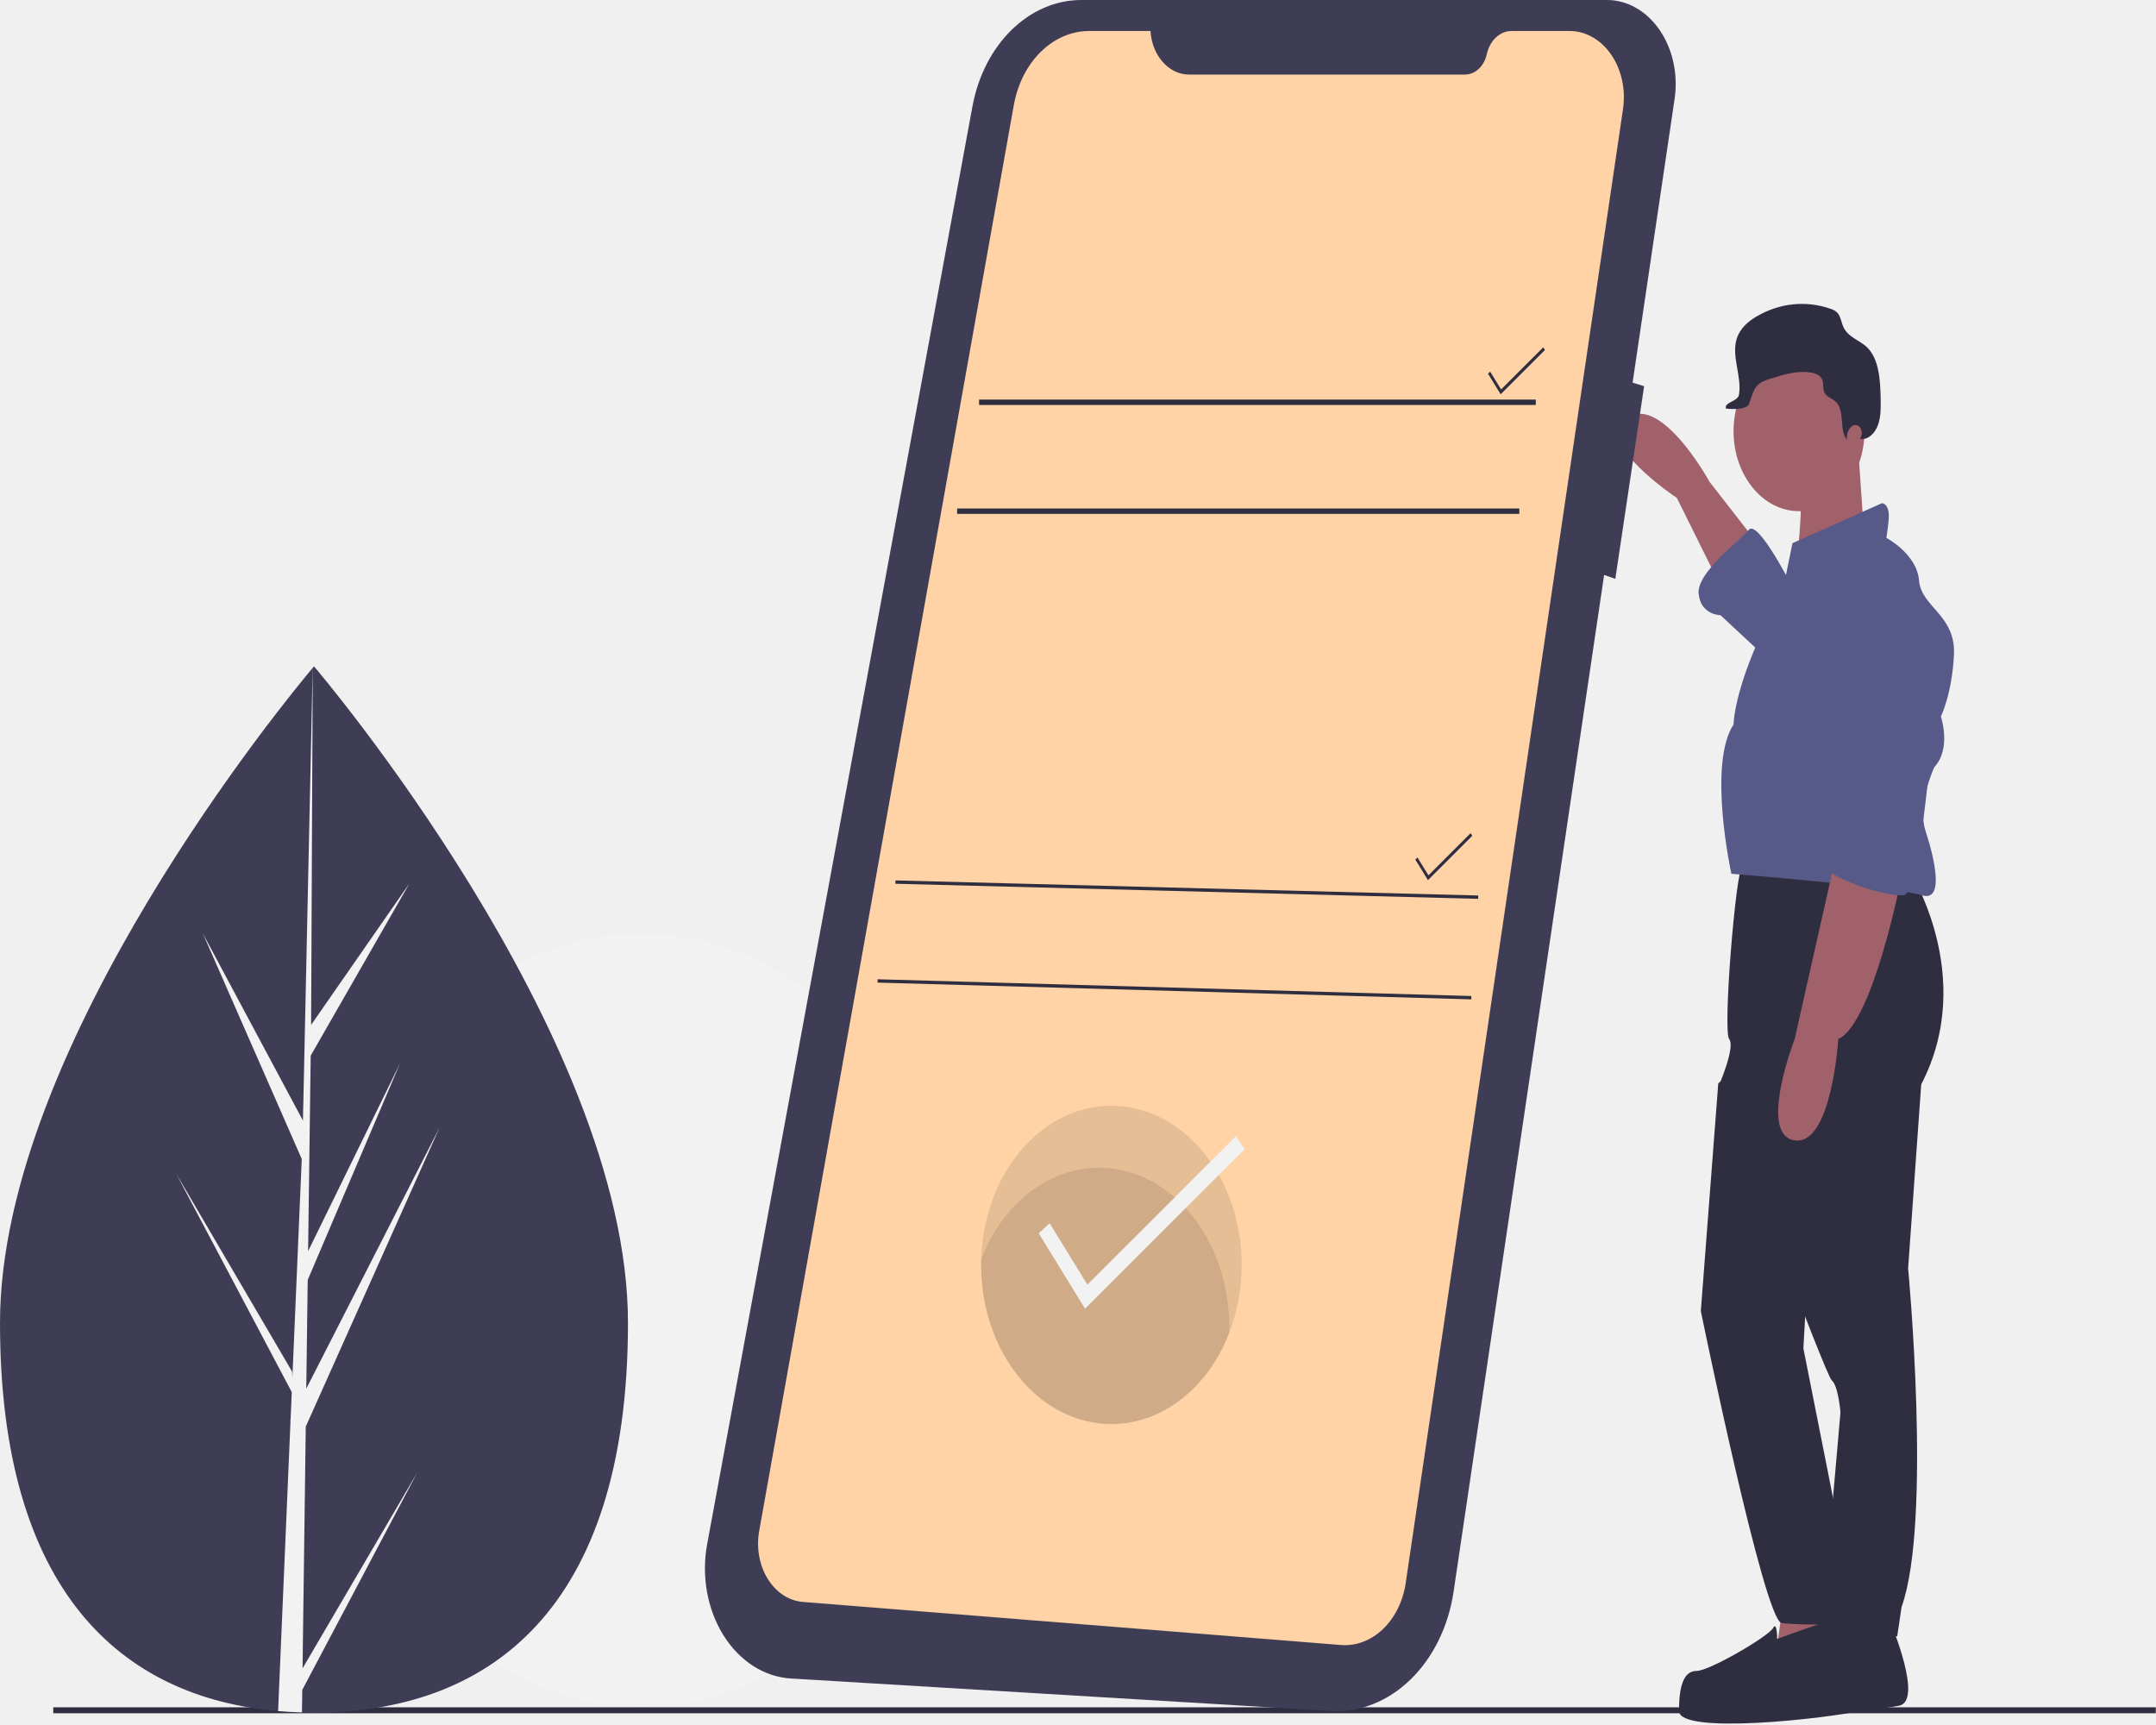
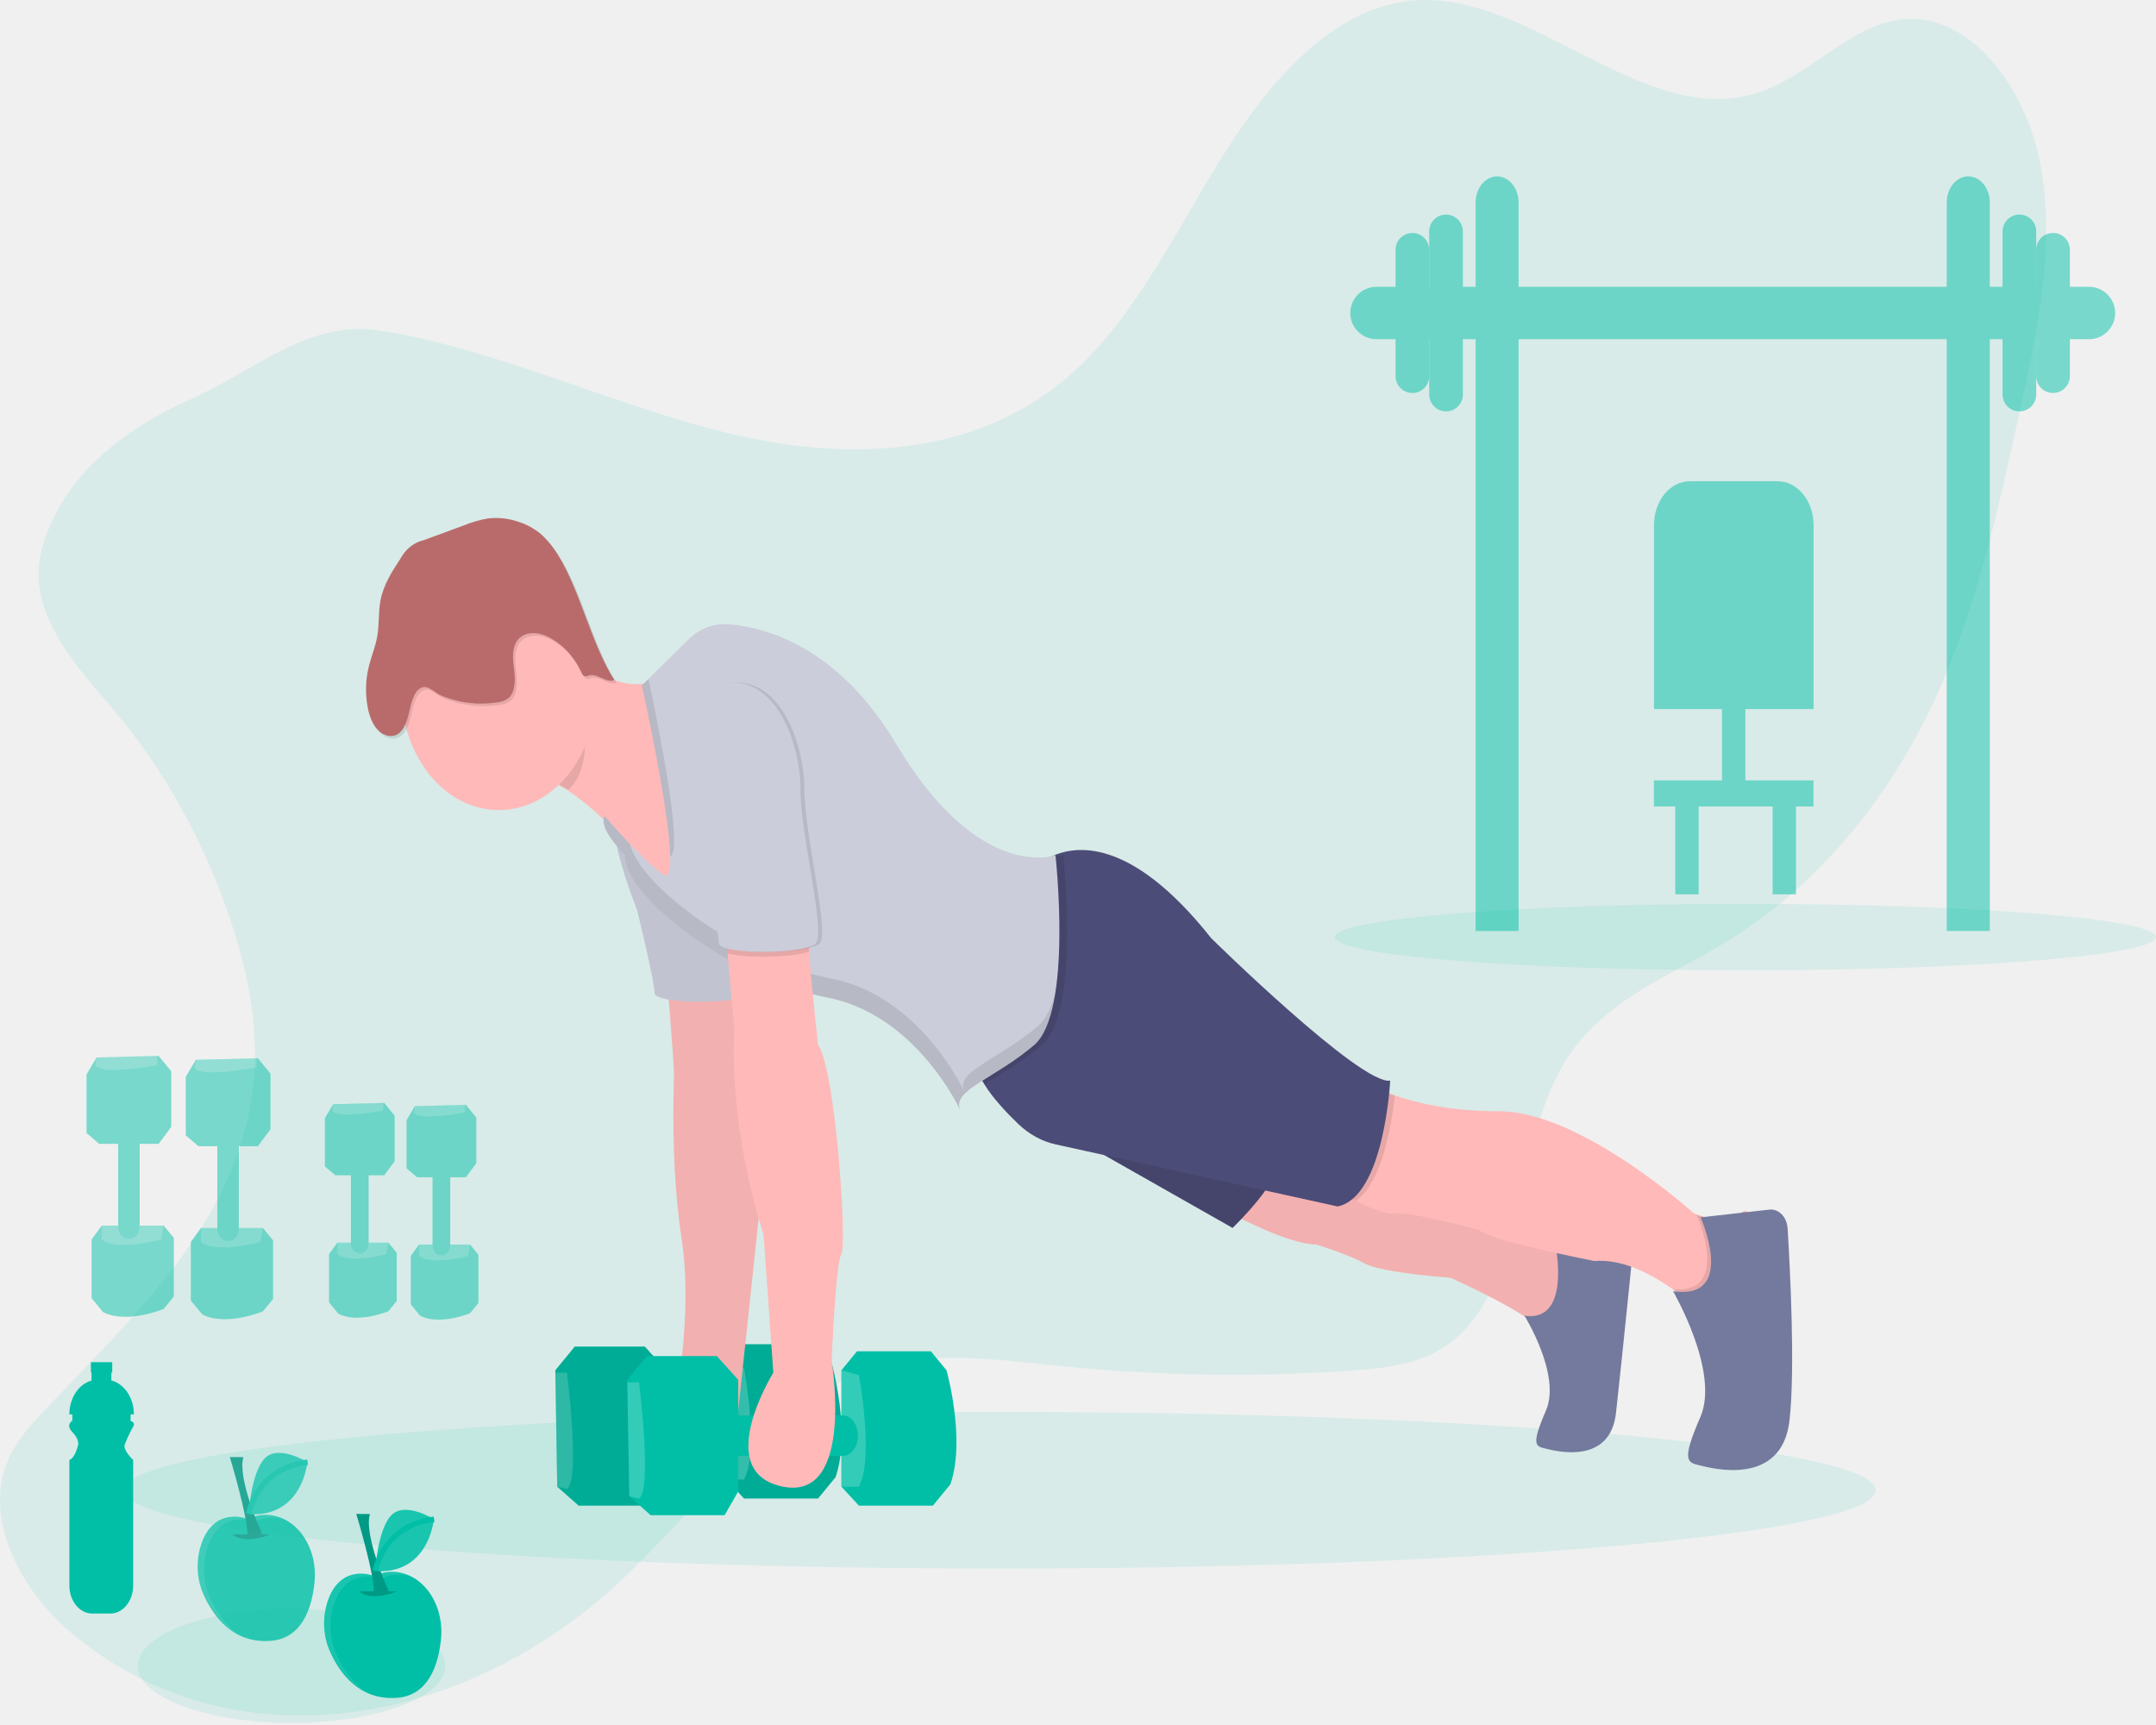
<svg xmlns="http://www.w3.org/2000/svg" width="400px" height="320px" viewBox="0 0 400 320" version="1.1">
  <g id="页面-1" stroke="none" stroke-width="1" fill="none" fill-rule="evenodd">
-     <g id="1-auto_record" fill-rule="nonzero">
-       <ellipse id="椭圆形" fill="#F2F2F2" cx="118.992" cy="244.935" rx="58.704" ry="71.716" />
-       <rect id="矩形" fill="#2F2E41" x="9.879" y="316.715" width="390.085" height="1.108" />
-       <path d="M116.506,245.39 C116.506,298.984 90.425,317.699 58.255,317.699 C57.506,317.699 56.761,317.689 56.02,317.665 C54.53,317.625 53.053,317.546 51.595,317.417 C22.559,314.91 -4.04858301e-06,295.23 -4.04858301e-06,245.39 C-4.04858301e-06,193.814 53.943,128.731 58.012,123.899 C58.014,123.896 58.017,123.894 58.02,123.894 C58.174,123.706 58.255,123.612 58.255,123.612 C58.255,123.612 116.506,191.791 116.506,245.39 Z" id="路径" fill="#3F3D56" />
-       <path d="M56.13,309.499 L77.437,273.132 L56.077,313.49 L56.02,317.665 C54.53,317.625 53.053,317.546 51.595,317.417 L53.891,263.799 L53.875,263.383 L53.915,263.304 L54.13,258.239 L32.717,217.777 L54.194,254.441 L54.247,255.514 L55.984,215.002 L37.652,173.195 L56.207,207.885 L58.012,123.899 L58.02,123.612 L58.02,123.894 L57.721,190.124 L75.968,163.867 L57.644,195.827 L57.162,232.1 L74.202,197.291 L57.089,237.442 L56.822,257.606 L81.559,209.151 L56.729,264.644 L56.13,309.499 Z" id="路径" fill="#F2F2F2" />
-       <path d="M325.267,99.773 L317.17,89.386 C317.17,89.386 308.263,73.065 301.785,77.516 C295.308,81.967 311.097,92.354 311.097,92.354 L319.194,108.675 L325.267,99.773 Z" id="路径" fill="#A0616A" />
-       <path d="M350.773,301.071 C350.773,301.071 356.846,315.414 352.393,316.403 C347.939,317.393 326.077,318.876 325.672,317.393 C325.267,315.909 322.028,310.963 324.457,308.984 C326.887,307.006 336.603,305.522 336.603,305.522 L339.842,301.566 L350.773,301.071 Z" id="路径" fill="#2F2E41" />
-       <path d="M354.012,161.102 C354.012,161.102 366.968,180.886 356.441,201.164 L354.012,235.291 C354.012,235.291 358.466,282.277 352.798,298.103 L351.988,303.544 L337.818,303.544 L341.462,261.998 C341.462,261.998 341.057,257.052 339.842,256.063 C338.628,255.074 318.789,201.658 318.789,201.658 C318.789,201.658 322.028,194.239 320.814,192.756 C319.599,191.272 322.028,161.597 323.243,160.607 C324.457,159.618 354.012,161.102 354.012,161.102 Z" id="路径" fill="#2F2E41" />
-       <polygon id="路径" fill="#A0616A" points="330.935 296.62 329.316 307.995 345.105 307.006 343.081 294.641" />
-       <ellipse id="椭圆形" fill="#A0616A" cx="333.769" cy="79.989" rx="12.146" ry="14.838" />
-       <path d="M344.7,82.462 L345.915,100.267 L332.96,107.686 C332.96,107.686 335.186,91.117 333.567,86.666 L344.7,82.462 Z" id="路径" fill="#A0616A" />
-       <path d="M331.34,106.697 L332.555,100.762 L349.154,93.343 C349.154,93.343 350.773,93.343 350.368,96.805 C349.964,100.267 349.964,99.773 349.964,99.773 C349.964,99.773 355.632,102.74 356.036,107.686 C356.441,112.632 362.919,114.116 362.514,121.535 C362.109,128.954 360.085,132.91 360.085,132.91 C360.085,132.91 362.109,138.845 358.87,142.308 C358.87,142.308 355.632,149.232 357.251,154.178 C358.87,159.124 360.895,167.532 356.441,166.048 C351.988,164.564 321.219,162.091 321.219,162.091 C321.219,162.091 316.765,141.813 321.623,134.394 C321.623,134.394 321.623,129.943 325.267,121.04 C328.911,112.137 331.34,106.697 331.34,106.697 Z" id="路径" fill="#575A89" />
-       <path d="M352.798,162.586 C352.798,162.586 347.534,189.788 341.057,192.756 C341.057,192.756 339.842,212.539 332.96,211.55 C326.077,210.561 332.96,192.756 332.96,192.756 L340.652,158.629 L352.798,162.586 Z" id="路径" fill="#A0616A" />
-       <path d="M332.15,108.181 C332.15,108.181 326.077,96.311 324.457,98.289 C322.838,100.267 314.741,106.202 315.146,110.159 C315.551,114.116 319.194,114.116 319.194,114.116 L327.696,122.029 L332.15,108.181 Z" id="路径" fill="#575A89" />
-       <path d="M323.648,196.712 L318.789,200.979 L315.551,243.204 C315.551,243.204 327.291,300.576 330.53,301.071 C333.769,301.566 347.13,301.566 346.725,300.082 C346.32,298.598 344.296,292.663 344.296,291.179 C344.296,289.695 340.073,277.829 340.073,277.829 L334.579,250.128 L335.794,228.366 L323.648,196.712 Z" id="路径" fill="#2F2E41" />
-       <path d="M329.721,304.039 C329.721,304.039 346.725,297.609 347.534,299.093 C348.344,300.576 353.745,315.531 346.186,317.204 C338.628,318.876 311.502,321.844 311.502,317.393 C311.502,312.941 312.312,309.974 314.741,309.974 C317.17,309.974 328.101,303.544 328.911,302.06 C329.721,300.576 329.721,304.039 329.721,304.039 Z" id="路径" fill="#2F2E41" />
-       <path d="M345.286,80.964 C345.519,80.397 345.427,79.711 345.057,79.265 C344.688,78.819 344.125,78.715 343.664,79.006 L343.643,79.021 C342.921,79.557 342.532,80.567 342.655,81.587 C341.195,79.808 342.271,76.239 340.693,74.616 C339.963,73.865 338.778,73.699 338.403,72.627 C338.184,72.003 338.333,71.262 338.14,70.626 C337.855,69.68 336.941,69.285 336.125,69.136 C333.558,68.669 330.963,69.464 328.449,70.254 C327.525,70.544 326.553,70.867 325.88,71.693 C325.171,72.563 324.924,73.828 324.49,74.935 C324.055,76.042 321.203,75.942 320.206,75.785 C319.86,74.583 322.419,74.492 322.628,73.243 C323.199,69.829 321.211,66.198 322.186,62.923 C322.774,60.95 324.31,59.644 325.856,58.727 C330.151,56.204 335.054,55.693 339.637,57.29 C340.103,57.416 340.539,57.673 340.91,58.042 C341.498,58.713 341.607,59.79 341.999,60.649 C342.892,62.606 345.009,63.072 346.437,64.478 C348.6,66.608 348.843,70.453 348.913,73.845 C348.949,75.554 348.974,77.329 348.401,78.888 C347.828,80.447 346.471,81.717 345.098,81.391 C345.163,81.262 345.225,81.117 345.286,80.964 Z" id="路径" fill="#2F2E41" />
-       <path d="M343.174,113 C346.397,110.268 350.723,110.536 353.703,113.654 C356.493,116.551 359.495,120.701 359.275,124.997 C358.87,132.91 356.441,165.553 353.202,166.048 C349.964,166.542 338.223,162.586 338.223,160.113 C338.223,157.64 341.057,154.672 341.057,154.672 L337.616,129.45 C336.731,123.213 338.813,116.902 342.992,113.158 C343.052,113.105 343.113,113.053 343.174,113 Z" id="路径" fill="#575A89" />
-       <path d="M298.036,1.55275048e-05 L200.62,1.55275048e-05 C190.938,1.55275048e-05 182.548,8.196 180.419,19.735 L131.197,286.451 C130.11,292.34 131.209,298.515 134.199,303.321 C137.189,308.127 141.765,311.073 146.7,311.37 L246.844,317.398 C257.936,318.065 267.713,308.577 269.69,295.226 L297.612,106.655 L299.689,107.38 L305.032,71.639 L302.893,70.986 L310.687,18.349 C311.363,13.784 310.339,9.089 307.892,5.541 C305.446,1.993 301.833,-0.038 298.036,1.55275048e-05 Z" id="路径" fill="#3F3D56" />
-       <path d="M213.445,5.75 L202.074,5.75 C195.345,5.75 189.526,11.476 188.091,19.507 L140.845,284.047 C140.295,287.129 140.871,290.351 142.424,292.871 C143.977,295.392 146.352,296.96 148.929,297.166 L248.748,305.158 C254.579,305.625 259.766,300.67 260.802,293.645 L301.118,20.217 C301.646,16.634 300.847,12.95 298.936,10.157 C297.024,7.364 294.198,5.75 291.218,5.75 L280.431,5.75 C278.284,5.75 276.405,7.51 275.847,10.042 L275.847,10.042 C275.354,12.277 273.695,13.831 271.8,13.831 L220.588,13.831 C216.844,13.831 213.732,10.31 213.445,5.75 L213.445,5.75 Z" id="路径" fill="#FFD3A6" />
-       <rect id="矩形" fill="#2F2E41" x="181.644" y="74.125" width="103.29" height="1" />
-       <rect id="矩形" fill="#2F2E41" x="177.573" y="94.327" width="104.307" height="1" />
-       <polygon id="路径" fill="#2F2E41" points="278.411 73.141 276.064 69.318 276.471 68.945 278.499 72.249 286.315 64.437 286.637 64.918" />
-       <polygon id="路径" fill="#2F2E41" points="264.927 163.271 262.58 159.449 262.987 159.076 265.016 162.379 272.832 154.567 273.154 155.049" />
-       <polygon id="矩形" fill="#2F2E41" transform="translate(220.1867, 165.0324) rotate(-88.78686) translate(-220.1867, -165.0324) " points="220.13 110.954 220.751 110.952 220.244 219.11 219.622 219.113" />
-       <polygon id="矩形" fill="#2F2E41" transform="translate(217.897, 183.5246) rotate(-88.67701) translate(-217.897, -183.5246) " points="217.868 128.425 218.49 128.423 217.926 238.624 217.304 238.626" />
-       <path d="M230.363,234.65 C230.363,250.957 219.542,264.176 206.194,264.176 C192.846,264.176 182.026,250.957 182.026,234.65 C182.026,234.281 182.031,233.914 182.043,233.547 C182.535,217.467 193.477,204.829 206.646,205.13 C219.816,205.431 230.363,218.559 230.363,234.65 L230.363,234.65 Z" id="路径" fill="#000000" opacity="0.1" />
-       <path d="M228.073,246.15 C228.073,246.52 228.068,246.886 228.056,247.253 C223.226,259.749 211.949,266.483 200.911,263.461 C189.873,260.439 182.027,248.469 182.026,234.65 C182.026,234.281 182.031,233.914 182.043,233.547 C186.872,221.051 198.15,214.317 209.188,217.339 C220.226,220.361 228.072,232.331 228.073,246.15 L228.073,246.15 Z" id="路径" fill="#000000" opacity="0.1" />
-       <polygon id="路径" fill="#F2F2F2" points="201.302 242.774 192.711 228.779 194.746 226.914 201.745 238.315 229.303 210.771 230.914 213.176" />
+     <g id="1-auto_record">
+       <path d="M7.745,101.903 C4.733,113.024 13.588,123.025 20.553,131.08 C30.086,142.131 37.608,155.502 42.631,170.327 C45.659,179.286 47.765,188.924 47.2,198.591 C45.6,226.009 24.431,244.276 7.518,262.438 C5.122,265.036 2.725,267.752 1.329,271.254 C-3.153,282.49 4.467,295.438 12.859,302.603 C42.745,328.108 85.882,320.521 114.871,293.52 C129.882,279.534 142.784,260.515 160.976,254.297 C172.608,250.341 184.953,252.216 196.988,253.436 C215.034,255.26 233.163,255.522 251.239,254.221 C257.584,253.742 264.22,252.996 269.533,248.744 C282.988,237.991 280.718,212.496 290.427,196.855 C297.408,185.614 309.333,181.281 319.714,175.067 C335.691,165.451 349.024,150.361 358.078,131.645 C366.412,114.344 370.729,94.675 374.941,75.284 C378.118,60.714 381.306,45.455 378.616,30.737 C375.925,16.019 365.306,2.277 352.992,3.568 C343.537,4.558 336.016,13.671 326.91,16.933 C305.098,24.768 283.922,-2.444 261.294,0.182 C247.047,1.832 235.557,15.01 226.871,28.881 C218.184,42.753 210.831,58.37 199.361,68.817 C181.518,85.08 157.071,85.654 135.227,80.387 C113.384,75.121 92.427,64.756 70.341,61.302 C57.329,59.269 47.357,68.726 35.639,73.925 C24.886,78.699 11.729,87.194 7.745,101.903 Z" id="路径" fill="#00BFA6" fill-rule="nonzero" opacity="0.1" />
+       <ellipse id="椭圆形" fill="#00BFA6" fill-rule="nonzero" opacity="0.1" cx="54.098" cy="309.037" rx="28.525" ry="10.571" />
+       <ellipse id="椭圆形" fill="#00BFA6" fill-rule="nonzero" opacity="0.1" cx="323.816" cy="173.833" rx="76.184" ry="6.166" />
+       <g id="编组" opacity="0.5" transform="translate(250.1961, 32.52616)" fill="#00BFA6" fill-rule="nonzero">
+         <path d="M27.561,0.191 L27.561,0.191 C29.761,0.191 31.545,2.367 31.545,5.051 L31.545,140.178 L23.576,140.178 L23.576,5.046 C23.579,2.364 25.362,0.191 27.561,0.191 Z" id="路径" />
+         <path d="M114.984,0.191 L114.984,0.191 C117.185,0.191 118.969,2.367 118.969,5.051 L118.969,140.178 L110.98,140.178 L110.98,5.046 C110.981,3.754 111.404,2.516 112.156,1.605 C112.907,0.694 113.925,0.185 114.984,0.191 L114.984,0.191 Z" id="路径" />
+         <path d="M71.275,-45.411 C73.958,-45.411 76.134,-43.235 76.134,-40.551 L76.134,91.627 C76.134,94.311 73.958,96.487 71.275,96.487 C68.591,96.487 66.415,94.311 66.415,91.627 L66.415,-40.551 C66.415,-43.235 68.591,-45.411 71.275,-45.411 Z" id="矩形" transform="translate(71.27451, 25.53782) rotate(90) translate(-71.27451, -25.53782) " />
+         <rect id="矩形" x="14.965" y="7.28" width="6.243" height="36.506" rx="3.122" />
+         <rect id="矩形" x="8.722" y="10.695" width="6.243" height="29.68" rx="3.122" />
+         <rect id="矩形" transform="translate(124.4588, 25.53303) rotate(-180) translate(-124.4588, -25.53303) " x="121.337" y="7.28" width="6.243" height="36.506" rx="3.122" />
+         <rect id="矩形" transform="translate(130.702, 25.53064) rotate(180) translate(-130.702, -25.53064) " x="127.58" y="10.691" width="6.243" height="29.68" rx="3.122" />
+       </g>
+       <g id="编组" opacity="0.5" transform="translate(306.6667, 88.96861)" fill="#00BFA6" fill-rule="nonzero">
+         <path d="M6.847,0.306 L23.137,0.306 C26.819,0.306 29.804,3.947 29.804,8.438 L29.804,42.571 L0.196,42.571 L0.196,8.438 C0.196,3.954 3.171,0.317 6.847,0.306 Z" id="路径" />
+         <rect id="矩形" x="12.816" y="39.505" width="4.333" height="17.617" />
+         <rect id="矩形" x="4.149" y="59.322" width="4.333" height="17.617" />
+         <rect id="矩形" x="22.204" y="59.322" width="4.333" height="17.617" />
+         <rect id="矩形" x="0.18" y="55.797" width="29.608" height="4.845" />
+       </g>
+       <ellipse id="椭圆形" fill="#00BFA6" fill-rule="nonzero" opacity="0.1" cx="185.525" cy="276.448" rx="162.478" ry="14.532" />
+       <path d="M227.592,224.698 C227.592,224.698 238.784,230.864 244.2,230.864 C244.2,230.864 249.976,232.624 253.22,234.389 C256.463,236.154 269.106,237.03 269.106,237.03 C269.106,237.03 283.91,243.635 285.714,246.72 C287.518,249.806 292.933,235.719 292.933,235.719 L290.043,226.913 L235.533,214.142 L227.592,224.698 Z" id="路径" fill="#FFB9B9" fill-rule="nonzero" />
+       <path d="M227.592,224.698 C227.592,224.698 238.784,230.864 244.2,230.864 C244.2,230.864 249.976,232.624 253.22,234.389 C256.463,236.154 269.106,237.03 269.106,237.03 C269.106,237.03 283.91,243.635 285.714,246.72 C287.518,249.806 292.933,235.719 292.933,235.719 L290.043,226.913 L235.533,214.142 L227.592,224.698 Z" id="路径" fill="#000000" fill-rule="nonzero" opacity="0.05" />
+       <path d="M282.835,244.08 C282.835,244.08 289.694,255.082 286.808,261.697 C283.922,268.312 285.004,268.303 286.808,268.743 C288.612,269.183 298.722,271.828 299.808,262.137 C300.894,252.446 303.059,230.869 303.059,230.869 L288.235,229.104 C288.235,229.104 292.224,245.4 282.835,244.08 Z" id="路径" fill="#737A9D" fill-rule="nonzero" />
+       <path d="M197.624,210.167 L228.675,227.784 C228.675,227.784 238.424,218.533 237.694,213.692 L201.588,203.121 L197.624,210.167 Z" id="路径" fill="#4C4C78" fill-rule="nonzero" />
+       <path d="M197.624,210.167 L228.675,227.784 C228.675,227.784 238.424,218.533 237.694,213.692 L201.588,203.121 L197.624,210.167 Z" id="路径" fill="#000000" fill-rule="nonzero" opacity="0.1" />
+       <path d="M327.969,233.069 L324.706,242.755 L317.137,244.946 C315.017,242.787 312.748,240.854 310.357,239.168 C306.282,236.298 300.922,233.49 295.847,233.935 C295.847,233.935 275.627,229.97 274.545,228.195 C274.545,228.195 261.545,224.67 258.659,225.11 C257.267,225.32 254.275,224.1 251.553,222.775 C248.631,221.341 246.02,219.824 246.02,219.824 L255.408,201.767 C256.503,202.342 257.63,202.822 258.78,203.202 C262.369,204.484 268.827,206.149 278.157,206.149 C293.322,206.149 314.263,225.086 314.263,225.086 C314.263,225.086 314.471,225.172 314.827,225.301 C316.396,225.88 320.867,227.243 322.929,225.086 C325.439,222.498 327.969,233.069 327.969,233.069 Z" id="路径" fill="#FFB9B9" fill-rule="nonzero" />
+       <path d="M327.969,233.069 L324.706,242.755 L317.137,244.946 C315.017,242.787 312.748,240.854 310.357,239.168 C321.369,240.177 314.792,225.349 314.792,225.349 L314.816,225.349 C316.384,225.928 320.855,227.291 322.918,225.134 C325.439,222.498 327.969,233.069 327.969,233.069 Z" id="路径" fill="#000000" fill-rule="nonzero" opacity="0.1" />
+       <path d="M310.4,239.541 C310.4,239.541 319.133,254.479 315.459,262.893 C311.784,271.306 313.161,271.302 315.459,271.866 C317.757,272.43 330.631,275.793 332.008,263.457 C333.067,253.972 332.137,235.767 331.651,227.865 C331.588,226.857 331.197,225.922 330.564,225.27 C329.932,224.617 329.111,224.301 328.286,224.392 L315.514,225.827 C315.514,225.827 322.353,241.225 310.4,239.541 Z" id="路径" fill="#737A9D" fill-rule="nonzero" />
+       <polygon id="路径" fill="#00BFA6" fill-rule="nonzero" points="103.024 254.206 103.384 275.788 107.357 279.309 121.078 279.309 123.604 274.908 123.604 254.206 119.631 249.801 106.635 249.801" />
+       <path d="M105.188,254.646 C105.188,254.646 107.718,274.463 105.188,276.228 L103.384,275.788 L103.024,254.651 L105.188,254.646 Z" id="路径" fill="#FFFFFF" fill-rule="nonzero" opacity="0.2" />
+       <path d="M134.796,252.886 L137.686,249.361 L151.412,249.361 L154.302,252.886 C154.302,252.886 157.914,265.657 155.024,274.023 L151.765,277.989 L138.039,277.989 L134.788,274.463 L134.796,252.886 Z" id="路径" fill="#00BFA6" fill-rule="nonzero" />
+       <polygon id="路径" fill="#000000" fill-rule="nonzero" opacity="0.1" points="103.024 254.206 103.384 275.788 107.357 279.309 121.078 279.309 123.604 274.908 123.604 254.206 119.631 249.801 106.635 249.801" />
+       <path d="M134.796,252.886 L137.686,249.361 L151.412,249.361 L154.302,252.886 C154.302,252.886 157.914,265.657 155.024,274.023 L151.765,277.989 L138.039,277.989 L134.788,274.463 L134.796,252.886 Z" id="路径" fill="#000000" fill-rule="nonzero" opacity="0.1" />
+       <path d="M138.039,253.766 C138.039,253.766 140.929,269.183 138.039,274.463 L134.788,274.463 L134.788,252.886 L138.039,253.766 Z" id="路径" fill="#FFFFFF" fill-rule="nonzero" opacity="0.2" />
+       <path d="M123.604,179.779 C123.604,179.779 125.047,196.955 125.047,199.156 C125.047,201.356 124.325,215.897 126.49,229.984 C128.655,244.071 125.047,261.687 125.047,261.687 L136.961,261.687 L142.016,214.123 L138.404,189.02 L136.961,181.094 L123.604,179.779 Z" id="路径" fill="#FFB9B9" fill-rule="nonzero" />
+       <path d="M123.604,179.779 C123.604,179.779 125.047,196.955 125.047,199.156 C125.047,201.356 124.325,215.897 126.49,229.984 C128.655,244.071 125.047,261.687 125.047,261.687 L136.961,261.687 L142.016,214.123 L138.404,189.02 L136.961,181.094 L123.604,179.779 Z" id="路径" fill="#000000" fill-rule="nonzero" opacity="0.05" />
+       <path d="M121.439,136.179 C121.439,136.179 105.553,136.619 118.188,168.768 C118.188,168.768 121.439,181.979 121.439,184.184 C121.439,186.389 137.686,186.384 139.478,184.184 C141.271,181.984 136.588,163.927 136.588,155.556 C136.588,147.186 131.91,133.539 121.439,136.179 Z" id="路径" fill="#CBCDDA" fill-rule="nonzero" />
+       <path d="M121.439,136.179 C121.439,136.179 105.553,136.619 118.188,168.768 C118.188,168.768 121.439,181.979 121.439,184.184 C121.439,186.389 137.686,186.384 139.478,184.184 C141.271,181.984 136.588,163.927 136.588,155.556 C136.588,147.186 131.91,133.539 121.439,136.179 Z" id="路径" fill="#000000" fill-rule="nonzero" opacity="0.05" />
+       <path d="M102.302,117.233 C102.302,117.233 116.027,135.29 127.576,122.078 L126.133,168.763 C126.133,168.763 107.357,141.02 94.369,143.22 L102.302,117.233 Z" id="路径" fill="#FFB9B9" fill-rule="nonzero" />
+       <path d="M258.765,203.255 C258.216,208.416 256.49,219.284 251.537,222.804 C248.616,221.369 246.004,219.853 246.004,219.853 L255.392,201.796 C256.487,202.379 257.614,202.867 258.765,203.255 L258.765,203.255 Z" id="路径" fill="#000000" fill-rule="nonzero" opacity="0.1" />
+       <path d="M257.922,200.462 C257.922,200.462 256.839,222.044 248.173,223.804 L195.827,212.286 C193.287,211.723 190.898,210.409 188.871,208.459 C186.757,206.431 184.165,203.676 182.631,201.15 C181.8,199.773 181.298,198.457 181.38,197.372 C181.741,192.526 197.627,181.075 192.212,160.818 C192.982,160.074 193.838,159.475 194.753,159.039 C199.275,156.747 209.682,155.064 224.706,174.029 C224.706,174.053 252.506,201.361 257.922,200.462 Z" id="路径" fill="#4C4C78" fill-rule="nonzero" />
+       <polygon id="路径" fill="#00BFA6" fill-rule="nonzero" points="116.384 255.967 116.745 277.549 120.714 281.074 134.435 281.074 136.965 276.668 136.965 255.967 132.992 251.566 119.992 251.566" />
+       <path d="M118.549,256.426 C118.549,256.426 121.078,276.243 118.549,278.008 L116.745,277.568 L116.384,256.426 L118.549,256.426 Z" id="路径" fill="#FFFFFF" fill-rule="nonzero" opacity="0.2" />
+       <path d="M156.102,254.206 L158.992,250.681 L172.718,250.681 L175.608,254.206 C175.608,254.206 179.22,266.978 176.329,275.343 L173.078,279.309 L159.353,279.309 L156.102,275.784 L156.102,254.206 Z" id="路径" fill="#00BFA6" fill-rule="nonzero" />
+       <path d="M159.349,255.086 C159.349,255.086 162.239,270.503 159.349,275.784 L156.098,275.784 L156.098,254.206 L159.349,255.086 Z" id="路径" fill="#FFFFFF" fill-rule="nonzero" opacity="0.2" />
+       <path d="M136.863,262.577 L156.396,262.577 C157.925,262.577 159.165,264.251 159.165,266.322 L159.165,266.322 C159.165,268.389 157.925,270.068 156.396,270.068 L136.863,270.068 C135.204,270.068 133.918,268.111 134.118,265.887 L134.118,265.887 C134.278,263.998 135.463,262.577 136.863,262.577 Z" id="路径" fill="#00BFA6" fill-rule="nonzero" />
+       <path d="M193.29,193.87 C189.427,197.171 185.357,199.333 182.627,201.174 C181.796,199.797 181.294,198.481 181.376,197.396 C181.737,192.55 197.624,181.099 192.208,160.842 C192.978,160.098 193.834,159.499 194.749,159.062 C195.597,159.041 196.441,158.899 197.263,158.642 C197.263,158.642 200.51,187.705 193.29,193.87 Z" id="路径" fill="#000000" fill-rule="nonzero" opacity="0.1" />
+       <path d="M112.231,151.371 C112.231,151.371 117.647,157.977 122.882,162.162 C127.714,166.022 119.09,127.149 119.09,127.149 C119.09,127.149 124.439,121.887 127.58,118.764 C129.678,116.658 132.351,115.599 135.063,115.798 C142.29,116.367 155.529,120.074 166.212,137.944 C181.737,163.927 195.82,158.642 195.82,158.642 C195.82,158.642 199.071,187.709 191.847,193.875 C184.624,200.041 176.682,202.241 178.122,205.766 C179.561,209.291 171.624,188.59 153.569,185.069 C135.514,181.549 115.655,166.132 116.02,158.646 C116.024,158.642 110.788,153.586 112.231,151.371 Z" id="路径" fill="#CBCDDA" fill-rule="nonzero" />
+       <path d="M108.439,128.713 C108.437,127.439 108.346,126.169 108.165,124.915 C103.435,122.045 104.106,118.142 104.106,118.142 L96.161,144.124 C99.067,143.646 102.263,144.641 105.471,146.516 C109.694,142.445 108.439,135.739 108.439,128.713 Z" id="路径" fill="#000000" fill-rule="nonzero" opacity="0.1" />
+       <ellipse id="椭圆形" fill="#FFB9B9" fill-rule="nonzero" cx="92.553" cy="128.254" rx="18.055" ry="22.022" />
+       <path d="M76.149,133.219 C75.816,134.524 75.302,135.868 74.333,136.567 C73.157,137.418 71.533,136.997 70.486,135.897 C69.439,134.797 68.875,133.152 68.58,131.506 C68.157,129.124 68.224,126.65 68.776,124.307 C69.247,122.322 70.059,120.481 70.4,118.448 C70.765,116.286 70.58,114.023 70.988,111.871 C71.541,108.953 73.118,106.509 74.655,104.17 C75.628,102.366 77.162,101.123 78.902,100.726 L86.459,97.947 C87.892,97.362 89.364,96.933 90.859,96.665 C92.781,96.425 94.722,96.633 96.58,97.277 C98.06,97.731 99.464,98.495 100.729,99.535 C101.983,100.671 103.087,102.034 104.004,103.577 C108,109.948 110.278,120.371 114.4,126.642 C112.773,127.254 111.145,125.207 109.518,125.828 C109.286,125.95 109.029,125.975 108.784,125.9 C108.542,125.74 108.353,125.483 108.247,125.173 C106.813,122.117 104.556,119.761 101.859,118.505 C99.859,117.582 97.153,117.587 96.059,119.825 C95.318,121.337 95.616,123.245 95.812,124.991 C96.008,126.737 95.973,128.818 94.839,129.894 C94.213,130.41 93.484,130.711 92.729,130.765 C89.212,131.327 85.636,130.9 82.275,129.516 C81.098,129.038 79.902,127.541 78.659,128.019 C76.98,128.665 76.592,131.482 76.149,133.219 Z" id="路径" fill="#000000" fill-rule="nonzero" opacity="0.1" />
+       <path d="M75.753,132.735 C75.42,134.041 74.906,135.385 73.937,136.084 C72.761,136.935 71.137,136.514 70.09,135.414 C69.043,134.314 68.478,132.668 68.184,131.023 C67.761,128.641 67.828,126.167 68.38,123.824 C68.851,121.839 69.663,119.998 70.004,117.965 C70.369,115.803 70.184,113.54 70.592,111.388 C71.145,108.47 72.722,106.026 74.259,103.687 C75.232,101.883 76.765,100.639 78.506,100.243 L86.063,97.464 C87.496,96.88 88.968,96.453 90.463,96.187 C92.385,95.947 94.326,96.154 96.184,96.799 C97.664,97.253 99.068,98.017 100.333,99.057 C101.587,100.193 102.691,101.556 103.608,103.098 C107.604,109.47 109.882,119.892 114.004,126.163 C112.376,126.775 110.749,124.728 109.122,125.35 C108.89,125.472 108.632,125.497 108.388,125.422 C108.143,125.263 107.951,125.006 107.843,124.695 C106.409,121.639 104.152,119.283 101.455,118.027 C99.455,117.104 96.749,117.109 95.655,119.347 C94.914,120.859 95.212,122.767 95.408,124.513 C95.604,126.259 95.569,128.34 94.435,129.416 C93.809,129.932 93.08,130.233 92.325,130.286 C88.808,130.849 85.232,130.422 81.871,129.038 C80.694,128.56 79.498,127.062 78.255,127.541 C76.584,128.182 76.196,130.999 75.753,132.735 Z" id="路径" fill="#B96B6B" fill-rule="nonzero" />
+       <g id="编组" opacity="0.1" transform="translate(111.7647, 125.7997)" fill="#000000" fill-rule="nonzero">
+         <path d="M8.549,0.148 L7.325,1.354 C7.325,1.354 12.38,24.136 12.58,33.086 C15.161,32.234 10.196,7.859 8.549,0.148 Z" id="路径" />
+         <path d="M80.784,64.55 C73.565,70.716 65.62,72.916 67.059,76.441 C68.498,79.967 60.561,59.265 42.506,55.744 C25.569,52.439 7.043,38.668 5.114,30.795 C2.408,27.972 0.439,25.576 0.439,25.576 C-1.004,27.776 4.231,32.842 4.231,32.842 C3.871,40.328 23.729,55.744 41.78,59.265 C59.831,62.785 67.776,83.487 66.333,79.962 C64.89,76.436 72.831,74.222 80.059,68.071 C82.125,66.306 83.333,62.665 84.008,58.365 C83.31,61.087 82.275,63.292 80.784,64.55 Z" id="路径" />
+       </g>
+       <path d="M156.102,232.629 C155.02,234.389 154.298,252.446 154.298,252.446 C154.298,252.446 158.612,278.429 145.278,275.788 C131.945,273.148 143.475,254.651 143.475,254.651 L141.671,229.109 C134.812,207.106 136.255,191.235 136.255,191.235 L134.973,176.851 L134.447,170.978 L149.973,166.572 C149.549,167.261 149.729,171.556 150.11,176.545 C150.702,184.361 151.776,193.875 151.776,193.875 C155.016,198.276 157.184,230.864 156.102,232.629 Z" id="路径" fill="#FFB9B9" fill-rule="nonzero" />
+       <path d="M134.075,126.933 C134.075,126.933 118.188,127.373 130.824,159.522 C130.824,159.522 134.075,172.733 134.075,174.938 C134.075,177.143 150.322,177.138 152.114,174.938 C153.906,172.738 149.224,154.681 149.224,146.31 C149.224,137.94 144.545,124.288 134.075,126.933 Z" id="路径" fill="#000000" fill-rule="nonzero" opacity="0.1" />
+       <path d="M150.098,176.545 C146.725,177.669 138.459,177.77 134.957,176.851 L134.431,170.978 L149.957,166.572 C149.541,167.256 149.722,171.552 150.098,176.545 Z" id="路径" fill="#000000" fill-rule="nonzero" opacity="0.1" />
+       <path d="M133.353,126.933 C133.353,126.933 117.467,127.373 130.102,159.522 C130.102,159.522 133.353,172.733 133.353,174.938 C133.353,177.143 149.6,177.138 151.392,174.938 C153.184,172.738 148.502,154.681 148.502,146.31 C148.502,137.94 143.824,124.288 133.353,126.933 Z" id="路径" fill="#CBCDDA" fill-rule="nonzero" />
+       <g id="编组" opacity="0.5" transform="translate(15.68628, 195.6353)" fill-rule="nonzero">
+         <polygon id="路径" fill="#00BFA6" points="13.741 0.239 2.243 0.526 0.369 3.674 0.369 14.551 2.714 16.555 13.741 16.555 16.09 13.407 16.09 3.104" />
+         <path d="M13.51,1.956 C13.51,1.956 2.949,3.961 2.012,1.956 L2.247,0.521 L13.51,0.234 L13.51,1.956 Z" id="路径" fill="#FFFFFF" opacity="0.2" />
+         <path d="M14.682,31.723 L16.561,34.014 L16.561,44.891 L14.682,47.182 C14.682,47.182 7.878,50.052 3.42,47.756 L1.306,45.178 L1.306,34.301 L3.184,31.723 L14.682,31.723 Z" id="路径" fill="#00BFA6" />
+         <path d="M14.212,34.301 C14.212,34.301 6,36.592 3.184,34.301 L3.184,31.723 L14.682,31.723 L14.212,34.301 Z" id="路径" fill="#FFFFFF" opacity="0.2" />
+         <path d="M10.224,16.478 L10.224,31.962 C10.167,33.239 9.275,34.22 8.227,34.157 L8.227,34.157 C7.18,34.22 6.288,33.239 6.231,31.962 L6.231,16.478 C6.231,15.163 7.275,14.144 8.459,14.297 L8.459,14.297 C9.418,14.367 10.179,15.308 10.224,16.478 L10.224,16.478 Z" id="路径" fill="#00BFA6" />
+         <polygon id="路径" fill="#00BFA6" points="32.157 0.679 20.659 0.966 18.78 4.114 18.78 14.991 21.129 16.995 32.157 16.995 34.502 13.848 34.502 3.544" />
+         <path d="M31.922,2.401 C31.922,2.401 21.361,4.405 20.424,2.401 L20.659,0.966 L31.922,0.679 L31.922,2.401 Z" id="路径" fill="#FFFFFF" opacity="0.2" />
+         <path d="M33.094,32.167 L34.973,34.459 L34.973,45.336 L33.094,47.627 C33.094,47.627 26.29,50.497 21.831,48.201 L19.718,45.623 L19.718,34.741 L21.596,32.163 L33.094,32.167 Z" id="路径" fill="#00BFA6" />
+         <path d="M32.627,34.741 C32.627,34.741 24.416,37.032 21.6,34.741 L21.6,32.163 L33.098,32.163 L32.627,34.741 Z" id="路径" fill="#FFFFFF" opacity="0.2" />
+         <path d="M28.627,16.918 L28.627,32.402 C28.57,33.679 27.679,34.66 26.631,34.597 L26.631,34.597 C25.584,34.66 24.692,33.679 24.635,32.402 L24.635,16.918 C24.635,15.603 25.678,14.584 26.863,14.737 L26.863,14.737 C27.822,14.807 28.583,15.748 28.627,16.918 Z" id="路径" fill="#00BFA6" />
+         <polygon id="路径" fill="#00BFA6" points="55.6 8.964 46.133 9.198 44.588 11.791 44.588 20.745 46.522 22.39 55.6 22.39 57.529 19.798 57.529 11.317" />
+         <path d="M55.404,10.375 C55.404,10.375 46.71,12.025 45.937,10.375 L46.129,9.198 L55.4,8.964 L55.404,10.375 Z" id="路径" fill="#FFFFFF" opacity="0.2" />
+         <path d="M56.373,34.88 L57.918,36.764 L57.918,45.718 L56.373,47.603 C56.373,47.603 50.773,49.961 47.102,48.081 L45.361,45.962 L45.361,36.999 L46.906,34.88 L56.373,34.88 Z" id="路径" fill="#00BFA6" />
+         <path d="M55.984,36.999 C55.984,36.999 49.224,38.883 46.906,36.999 L46.906,34.88 L56.373,34.88 L55.984,36.999 Z" id="路径" fill="#FFFFFF" opacity="0.2" />
+         <path d="M52.702,22.328 L52.702,35.076 C52.651,36.123 51.918,36.926 51.059,36.874 L51.059,36.874 C50.197,36.926 49.462,36.118 49.416,35.066 L49.416,22.328 C49.443,21.783 49.658,21.277 50.008,20.936 C50.357,20.594 50.809,20.449 51.251,20.535 L51.251,20.535 C52.039,20.592 52.665,21.366 52.702,22.328 Z" id="路径" fill="#00BFA6" />
+         <polygon id="路径" fill="#00BFA6" points="70.757 9.323 61.29 9.562 59.745 12.149 59.745 21.104 61.678 22.754 70.757 22.754 72.69 20.161 72.69 11.681" />
+         <path d="M70.565,10.738 C70.565,10.738 61.871,12.389 61.098,10.738 L61.29,9.562 L70.561,9.327 L70.565,10.738 Z" id="路径" fill="#FFFFFF" opacity="0.2" />
+         <path d="M71.529,35.243 L73.075,37.128 L73.075,46.082 L71.529,47.967 C71.529,47.967 65.929,50.325 62.259,48.445 L60.522,46.326 L60.522,37.352 L62.067,35.233 L71.529,35.243 Z" id="路径" fill="#00BFA6" />
+         <path d="M71.145,37.352 C71.145,37.352 64.384,39.237 62.067,37.352 L62.067,35.233 L71.529,35.233 L71.145,37.352 Z" id="路径" fill="#FFFFFF" opacity="0.2" />
+         <path d="M67.843,22.692 L67.843,35.439 C67.797,36.491 67.062,37.299 66.2,37.247 L66.2,37.247 C65.338,37.299 64.603,36.491 64.557,35.439 L64.557,22.692 C64.584,22.147 64.799,21.641 65.149,21.299 C65.498,20.958 65.95,20.812 66.392,20.898 L66.392,20.898 C67.181,20.956 67.806,21.729 67.843,22.692 Z" id="路径" fill="#00BFA6" />
+       </g>
+       <g id="编组" opacity="0.8" transform="translate(36.47059, 269.2975)">
+         <path d="M9.482,12.48 C9.482,12.48 3.925,10.184 1.247,16.158 C-0.187,19.449 -0.143,23.406 1.365,26.648 C3.122,30.522 6.741,35.549 13.6,35.104 C19.42,34.726 21.353,29.307 21.878,24.27 C22.287,20.428 21.029,16.604 18.556,14.172 C16.083,11.741 12.752,11.053 9.761,12.355 L9.482,12.48 Z" id="路径" fill="#00BFA6" fill-rule="nonzero" />
+         <path d="M2.545,27.178 C1.038,23.937 0.993,19.98 2.427,16.689 C5.102,10.714 10.663,13.01 10.663,13.01 L10.949,12.886 C13.068,11.951 15.396,12.014 17.478,13.063 C15.149,11.368 12.319,11.038 9.769,12.164 L9.482,12.288 C9.482,12.288 3.925,9.992 1.247,15.967 C-0.187,19.258 -0.143,23.214 1.365,26.456 C2.541,29.006 4.502,32.053 7.639,33.712 C5.485,32.141 3.723,29.882 2.545,27.178 L2.545,27.178 Z" id="路径" fill="#FFFFFF" fill-rule="nonzero" opacity="0.1" />
+         <path d="M6.612,15.349 C6.612,15.349 8.671,17.325 13.671,15.349" id="路径" fill="#000000" fill-rule="nonzero" opacity="0.2" />
+         <path d="M6.173,1 C6.173,1 9.702,12.671 9.412,15.723 L12.208,15.364 C12.208,15.364 7.502,5.132 8.678,1.014 L6.173,1 Z" id="路径" fill="#00BFA6" fill-rule="nonzero" />
+         <path d="M6.173,1 C6.173,1 9.702,12.671 9.412,15.723 L12.208,15.364 C12.208,15.364 7.502,5.132 8.678,1.014 L6.173,1 Z" id="路径" fill="#000000" fill-rule="nonzero" opacity="0.2" />
+         <path d="M20.588,1.956 C20.588,1.956 15.027,-1.512 12.541,1.354 C10.055,4.219 9.671,11.542 9.671,11.542 C9.671,11.542 18.737,13.068 20.588,1.956 Z" id="路径" fill="#00BFA6" fill-rule="nonzero" />
+         <path d="M20.588,1.956 C20.588,1.956 15.027,-1.512 12.541,1.354 C10.055,4.219 9.671,11.542 9.671,11.542 C9.671,11.542 18.737,13.068 20.588,1.956 Z" id="路径" fill="#FFFFFF" fill-rule="nonzero" opacity="0.1" />
+         <path d="M9.671,11.523 C9.671,11.523 11.129,3.023 20.588,1.956" id="路径" stroke="#00BFA6" />
+       </g>
+       <path d="M69.412,292.343 C69.412,292.343 63.855,290.047 61.176,296.022 C59.742,299.313 59.787,303.269 61.294,306.511 C63.051,310.386 66.671,315.413 73.529,314.968 C79.349,314.59 81.282,309.171 81.808,304.134 C82.217,300.292 80.958,296.467 78.485,294.036 C76.013,291.605 72.681,290.916 69.69,292.219 L69.412,292.343 Z" id="路径" fill="#00BFA6" fill-rule="nonzero" />
+       <path d="M62.486,307.047 C60.979,303.805 60.934,299.848 62.369,296.557 C65.043,290.583 70.604,292.879 70.604,292.879 L70.89,292.755 C73.009,291.819 75.337,291.883 77.42,292.932 C75.09,291.237 72.26,290.907 69.71,292.032 L69.424,292.157 C69.424,292.157 63.867,289.861 61.188,295.835 C59.754,299.126 59.798,303.083 61.306,306.325 C62.482,308.874 64.443,311.921 67.58,313.581 C65.426,312.01 63.665,309.75 62.486,307.047 Z" id="路径" fill="#FFFFFF" fill-rule="nonzero" opacity="0.1" />
+       <path d="M66.553,295.213 C66.553,295.213 68.612,297.189 73.612,295.213" id="路径" fill="#000000" fill-rule="nonzero" opacity="0.2" />
+       <path d="M66.11,280.854 C66.11,280.854 69.639,292.525 69.349,295.577 L72.145,295.218 C72.145,295.218 67.439,284.987 68.616,280.868 L66.11,280.854 Z" id="路径" fill="#00BFA6" fill-rule="nonzero" />
+       <path d="M66.11,280.854 C66.11,280.854 69.639,292.525 69.349,295.577 L72.145,295.218 C72.145,295.218 67.439,284.987 68.616,280.868 L66.11,280.854 Z" id="路径" fill="#000000" fill-rule="nonzero" opacity="0.2" />
+       <path d="M80.529,281.825 C80.529,281.825 74.969,278.357 72.482,281.222 C69.996,284.087 69.612,291.41 69.612,291.41 C69.612,291.41 78.678,292.932 80.529,281.825 Z" id="路径" fill="#00BFA6" fill-rule="nonzero" />
+       <path d="M80.529,281.825 C80.529,281.825 74.969,278.357 72.482,281.222 C69.996,284.087 69.612,291.41 69.612,291.41 C69.612,291.41 78.678,292.932 80.529,281.825 Z" id="路径" fill="#FFFFFF" fill-rule="nonzero" opacity="0.1" />
+       <path d="M69.612,291.41 C69.612,291.41 71.071,282.911 80.529,281.844" id="路径" stroke="#00BFA6" />
+       <path d="M24.706,264.639 C24.706,264.639 25.251,263.897 24.227,263.601 L24.227,262.381 L24.843,262.381 C24.842,259.342 23.099,256.718 20.663,256.086 L20.663,254.608 L20.824,254.608 L20.824,252.695 L16.863,252.695 L16.863,254.608 L16.976,254.608 L16.976,256.105 C14.574,256.771 12.868,259.375 12.867,262.381 L13.416,262.381 L13.416,263.553 C13.416,263.553 12.114,264.304 13.416,265.643 C14.718,266.982 14.514,267.982 14.514,267.982 C14.514,267.982 13.965,270.488 12.871,270.823 L12.871,294.142 C12.871,297.003 14.772,299.322 17.118,299.322 L20.475,299.322 C22.812,299.311 24.704,296.998 24.706,294.146 L24.706,270.823 C24.706,270.823 22.788,269.068 23.137,267.982 C23.592,266.822 24.117,265.705 24.706,264.639 L24.706,264.639 Z" id="路径" fill="#00BFA6" fill-rule="nonzero" />
    </g>
  </g>
</svg>
